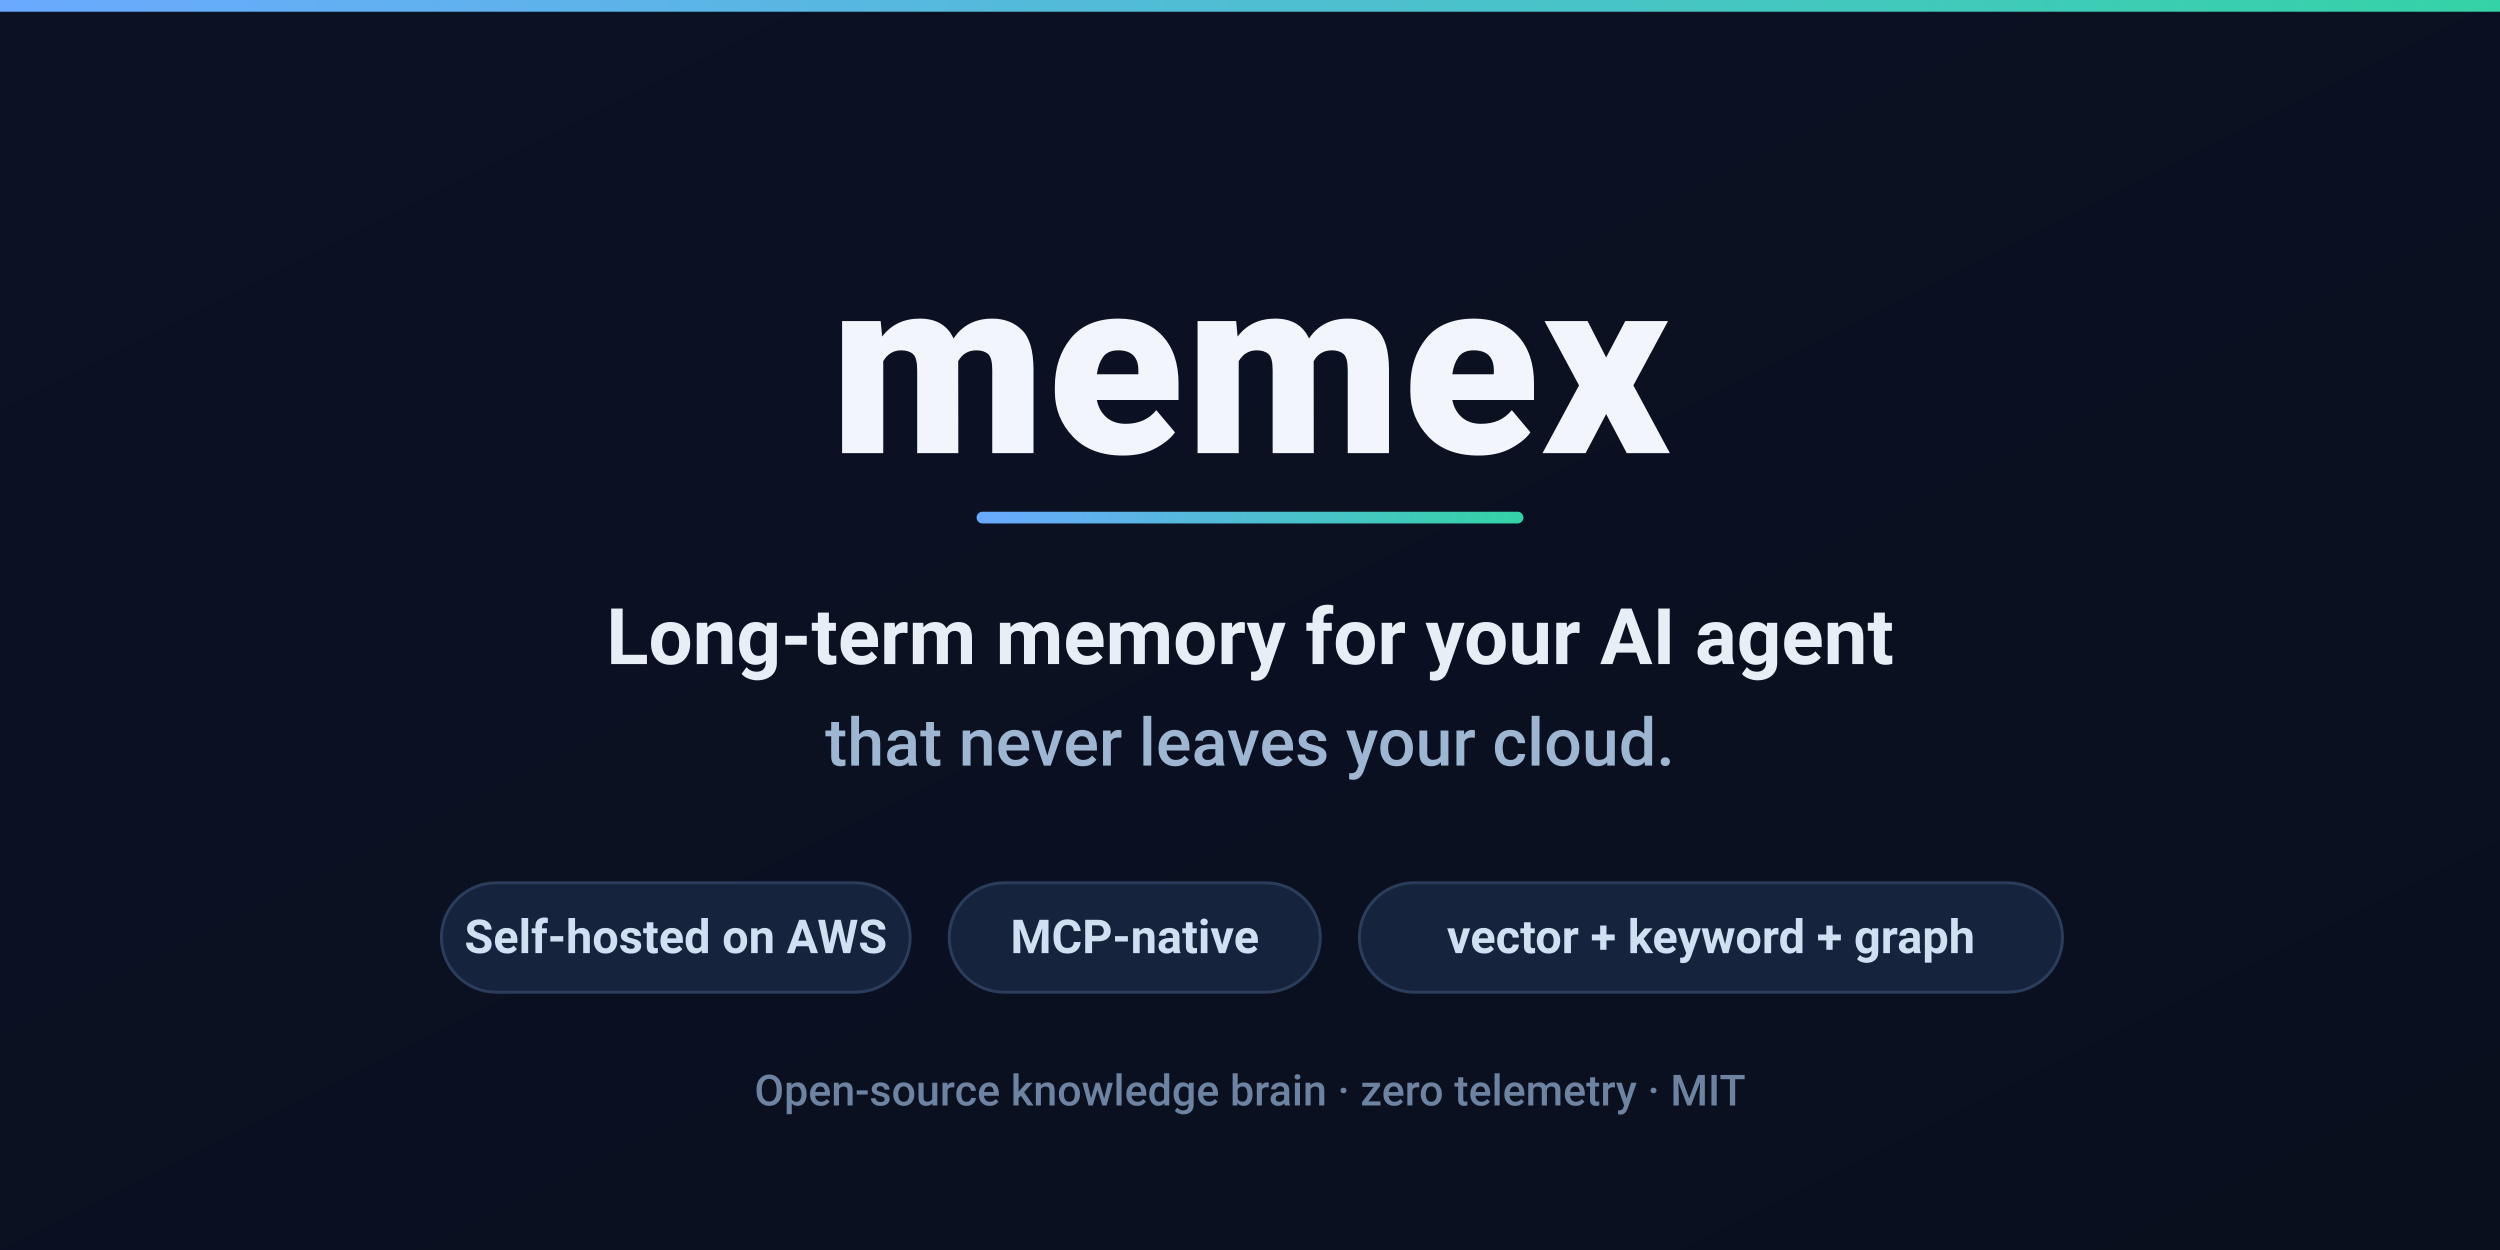
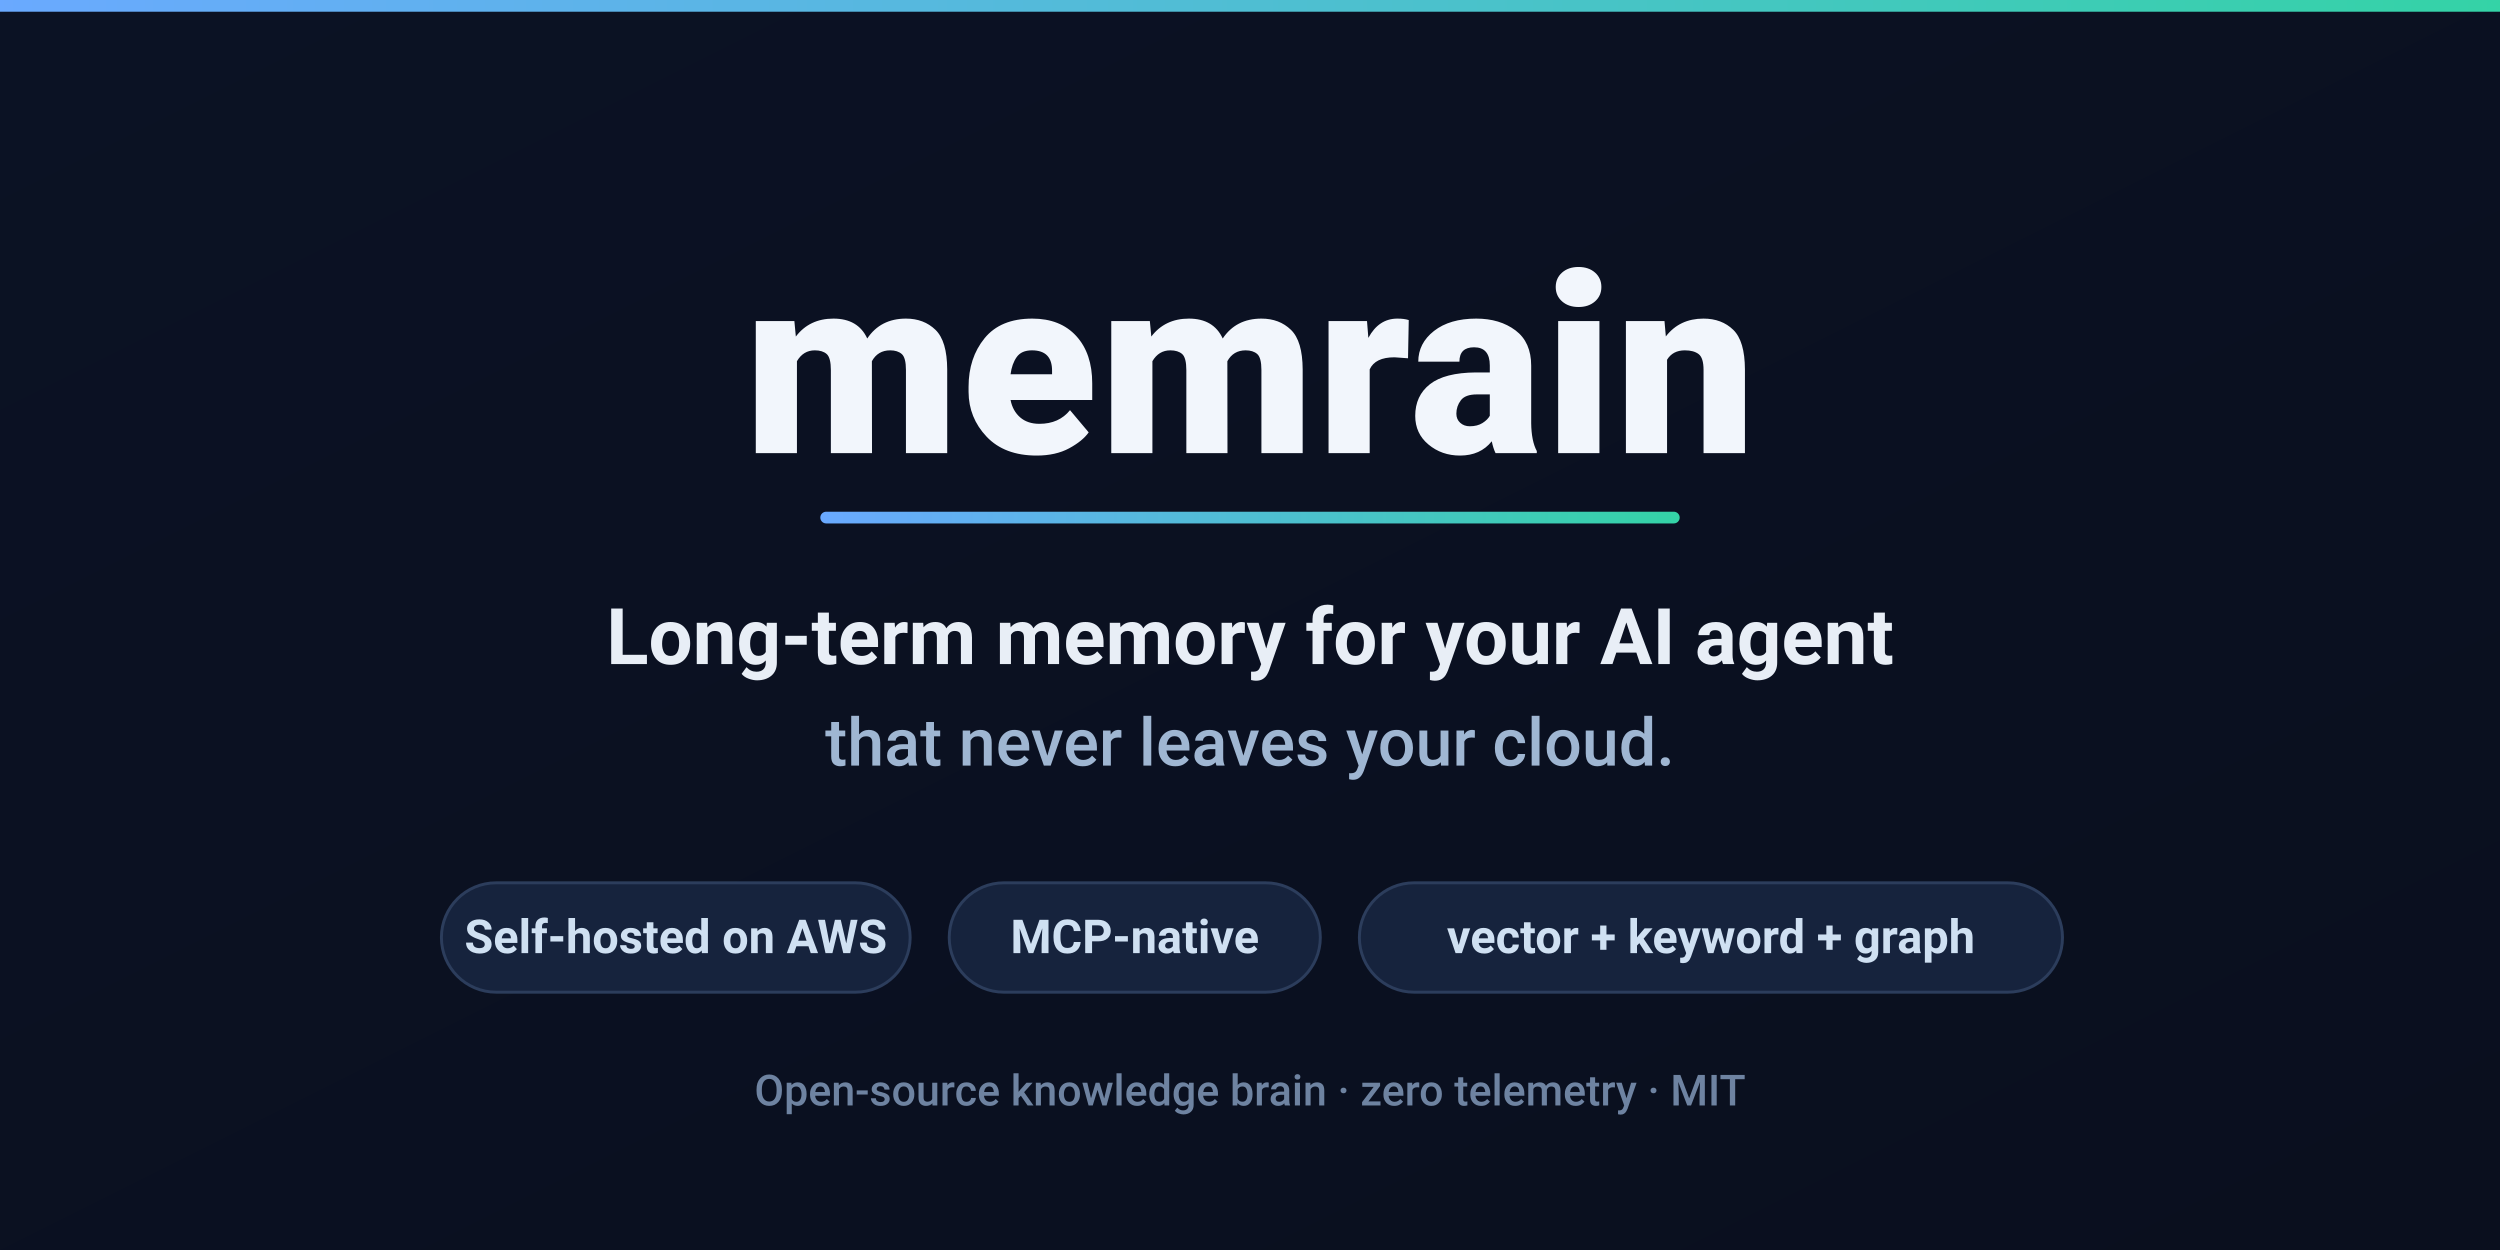
<svg xmlns="http://www.w3.org/2000/svg" viewBox="0 0 1280 640" width="1280" height="640" font-family="ui-sans-serif, system-ui, -apple-system, Segoe UI, Roboto, Helvetica, Arial, sans-serif">
  <defs>
    <linearGradient id="bg" x1="0" y1="0" x2="1" y2="1">
      <stop offset="0" stop-color="#0B1224" />
      <stop offset="1" stop-color="#0A0F1E" />
    </linearGradient>
    <linearGradient id="accent" x1="0" y1="0" x2="1" y2="0">
      <stop offset="0" stop-color="#6AA9FF" />
      <stop offset="1" stop-color="#34D3A6" />
    </linearGradient>
  </defs>
  <rect x="0" y="0" width="1280" height="640" fill="url(#bg)" />
  <rect x="0" y="0" width="1280" height="6" fill="url(#accent)" />
  <g text-anchor="middle">
-     <text x="640" y="232" fill="#F2F6FC" font-weight="800" font-size="128" letter-spacing="1">memex</text>
-     <rect x="500" y="262" width="280" height="6" rx="3" fill="url(#accent)" />
+     <text x="640" y="232" fill="#F2F6FC" font-weight="800" font-size="128" letter-spacing="1">memrain</text>
+     <rect x="420" y="262" width="440" height="6" rx="3" fill="url(#accent)" />
    <text x="640" y="340" fill="#E8EEF6" font-weight="600" font-size="40">Long-term memory for your AI agent</text>
    <text x="640" y="392" fill="#9FB6D2" font-weight="500" font-size="34">that never leaves your cloud.</text>
  </g>
  <g font-family="ui-sans-serif, system-ui, -apple-system, Segoe UI, Roboto, sans-serif" text-anchor="middle" font-size="24" font-weight="600">
    <g>
      <rect x="226" y="452" width="240" height="56" rx="28" fill="#16233D" stroke="#2C3D5C" stroke-width="1.5" />
      <text x="346" y="488" fill="#CFE0F2">Self-hosted on AWS</text>
    </g>
    <g>
      <rect x="486" y="452" width="190" height="56" rx="28" fill="#16233D" stroke="#2C3D5C" stroke-width="1.5" />
      <text x="581" y="488" fill="#CFE0F2">MCP-native</text>
    </g>
    <g>
      <rect x="696" y="452" width="360" height="56" rx="28" fill="#16233D" stroke="#2C3D5C" stroke-width="1.5" />
      <text x="876" y="488" fill="#CFE0F2">vector + keyword + graph</text>
    </g>
  </g>
  <text x="640" y="566" text-anchor="middle" fill="#6E83A1" font-size="22" font-weight="500">Open-source knowledge brain · zero telemetry · MIT</text>
</svg>
